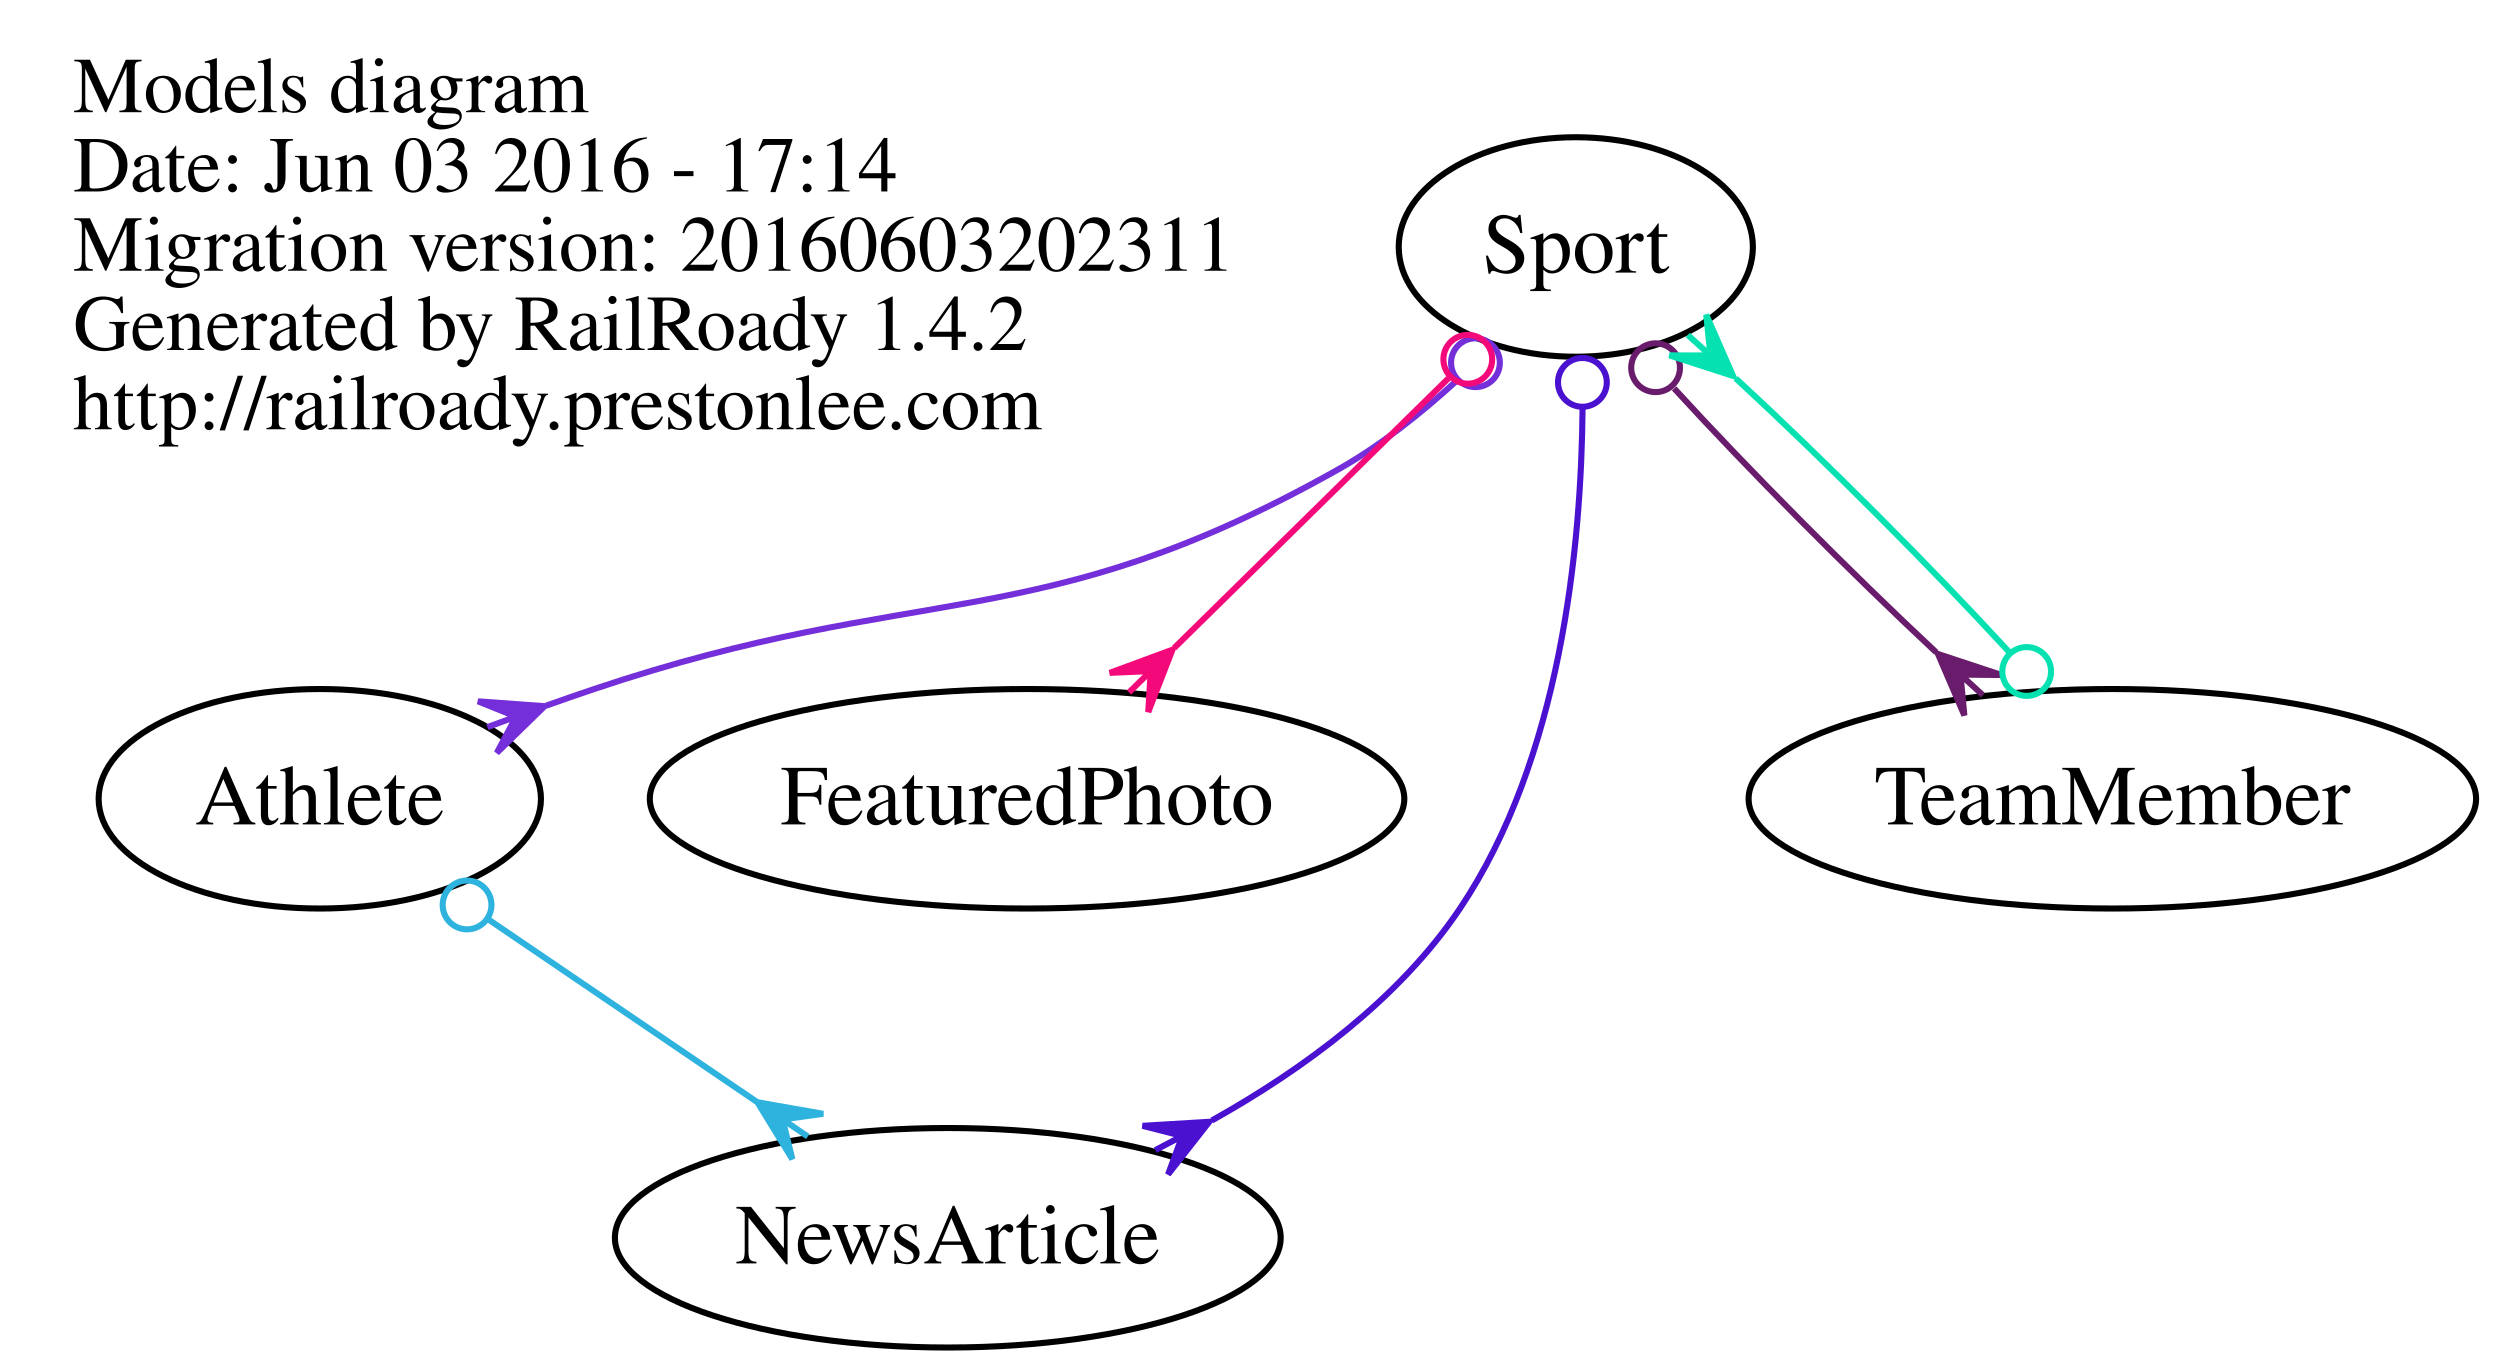
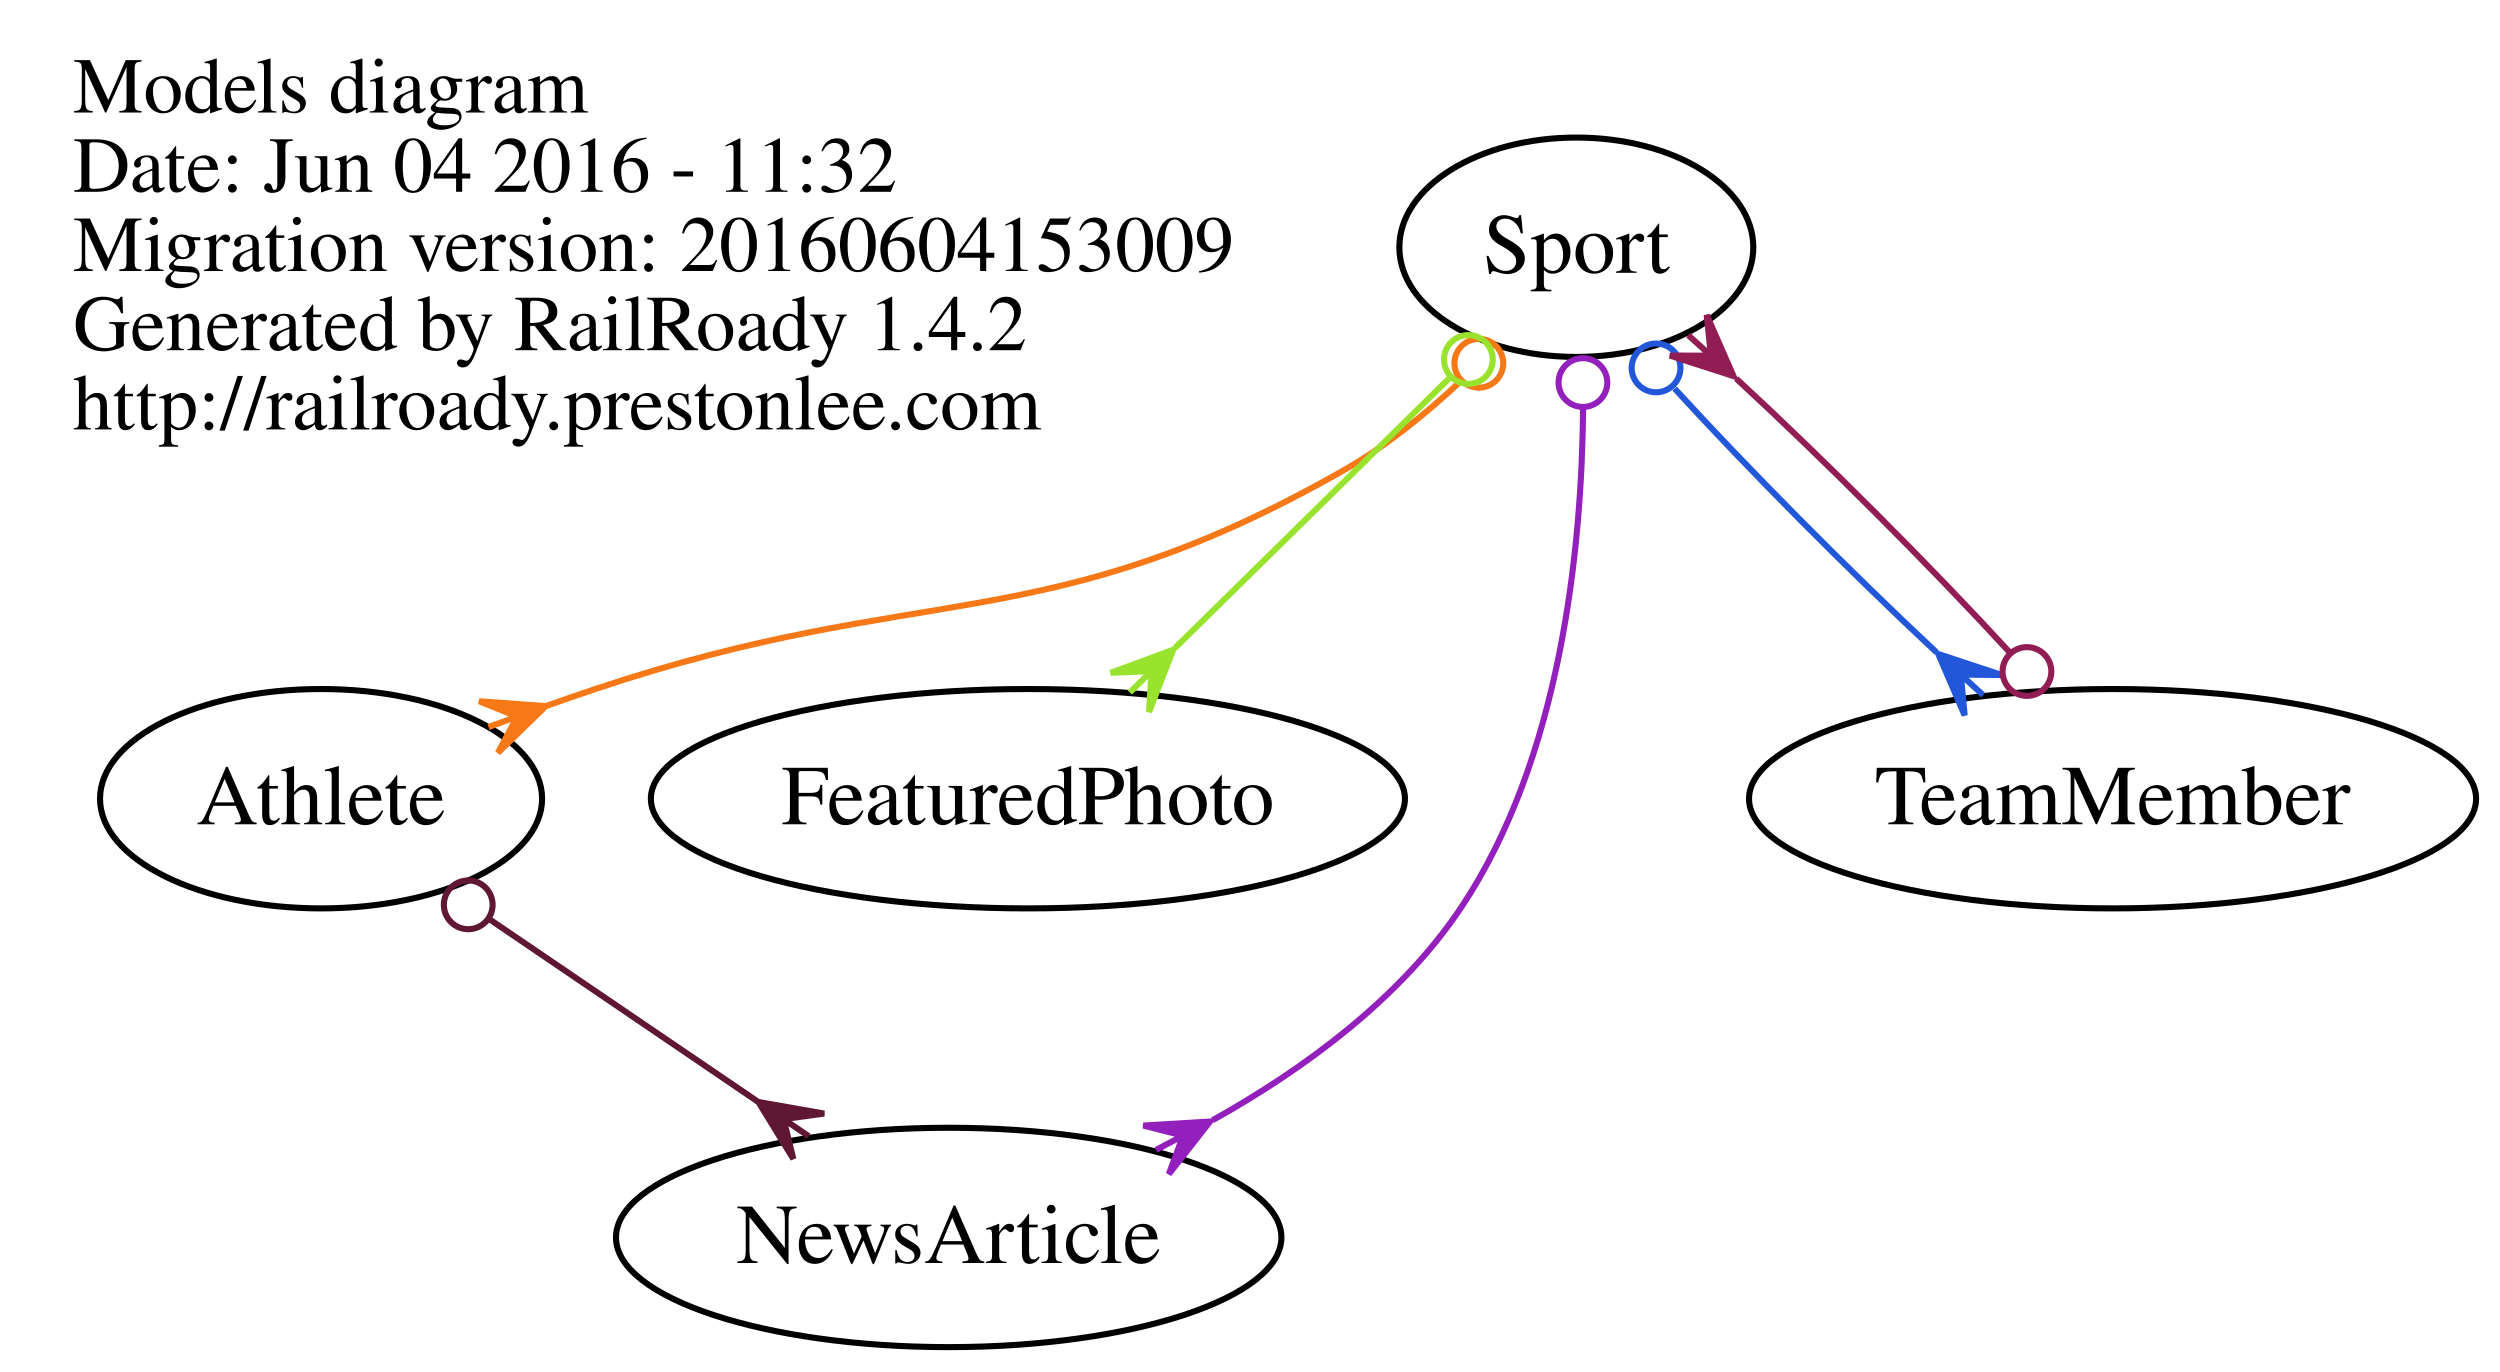
- <svg xmlns="http://www.w3.org/2000/svg" width="410pt" height="225pt" viewBox="0.00 0.00 410.03 225.00">
+ <svg xmlns="http://www.w3.org/2000/svg" width="410pt" height="225pt" viewBox="0.00 0.00 410.27 225.00">
  <g id="graph0" class="graph" transform="scale(1 1) rotate(0) translate(4 221)">
-     <polygon fill="none" stroke="none" points="-4,4 -4,-221 406.029,-221 406.029,4 -4,4" />
+     <polygon fill="none" stroke="none" points="-4,4 -4,-221 406.267,-221 406.267,4 -4,4" />
    <g id="node1" class="node">
      <text text-anchor="start" x="8" y="-202.6" font-family="Times,serif" font-size="13.00">Models diagram</text>
-       <text text-anchor="start" x="8" y="-189.6" font-family="Times,serif" font-size="13.00">Date: Jun 03 2016 - 17:14</text>
-       <text text-anchor="start" x="8" y="-176.6" font-family="Times,serif" font-size="13.00">Migration version: 20160603202311</text>
+       <text text-anchor="start" x="8" y="-189.6" font-family="Times,serif" font-size="13.00">Date: Jun 04 2016 - 11:32</text>
+       <text text-anchor="start" x="8" y="-176.6" font-family="Times,serif" font-size="13.00">Migration version: 20160604153009</text>
      <text text-anchor="start" x="8" y="-163.6" font-family="Times,serif" font-size="13.00">Generated by RailRoady 1.4.2</text>
      <text text-anchor="start" x="8" y="-150.6" font-family="Times,serif" font-size="13.00">http://railroady.prestonlee.com</text>
    </g>
    <g id="node2" class="node">
-       <ellipse fill="none" stroke="black" cx="48.45" cy="-90" rx="36.273" ry="18" />
-       <text text-anchor="middle" x="48.45" y="-85.8" font-family="Times,serif" font-size="14.00">Athlete</text>
+       <ellipse fill="none" stroke="black" cx="48.688" cy="-90" rx="36.273" ry="18" />
+       <text text-anchor="middle" x="48.688" y="-85.8" font-family="Times,serif" font-size="14.00">Athlete</text>
    </g>
    <g id="node4" class="node">
-       <ellipse fill="none" stroke="black" cx="151.45" cy="-18" rx="54.599" ry="18" />
-       <text text-anchor="middle" x="151.45" y="-13.8" font-family="Times,serif" font-size="14.00">NewsArticle</text>
+       <ellipse fill="none" stroke="black" cx="151.688" cy="-18" rx="54.599" ry="18" />
+       <text text-anchor="middle" x="151.688" y="-13.8" font-family="Times,serif" font-size="14.00">NewsArticle</text>
    </g>
    <g id="edge1" class="edge">
-       <path fill="none" stroke="#2eb3de" d="M76.038,-70.251C89.614,-61.024 106.04,-49.861 120.091,-40.312" />
-       <ellipse fill="none" stroke="#2eb3de" cx="72.602" cy="-72.586" rx="4" ry="4" />
-       <polygon fill="#2eb3de" stroke="#2eb3de" points="120.216,-40.227 131.016,-38.328 124.351,-37.416 128.487,-34.606 128.487,-34.606 128.487,-34.606 124.351,-37.416 125.957,-30.884 120.216,-40.227 120.216,-40.227" />
+       <path fill="none" stroke="#5f1733" d="M76.276,-70.251C89.852,-61.024 106.278,-49.861 120.329,-40.312" />
+       <ellipse fill="none" stroke="#5f1733" cx="72.84" cy="-72.586" rx="4" ry="4" />
+       <polygon fill="#5f1733" stroke="#5f1733" points="120.454,-40.227 131.254,-38.328 124.589,-37.416 128.725,-34.606 128.725,-34.606 128.725,-34.606 124.589,-37.416 126.195,-30.884 120.454,-40.227 120.454,-40.227" />
    </g>
    <g id="node3" class="node">
-       <ellipse fill="none" stroke="black" cx="164.45" cy="-90" rx="61.874" ry="18" />
-       <text text-anchor="middle" x="164.45" y="-85.8" font-family="Times,serif" font-size="14.00">FeaturedPhoto</text>
+       <ellipse fill="none" stroke="black" cx="164.688" cy="-90" rx="61.874" ry="18" />
+       <text text-anchor="middle" x="164.688" y="-85.8" font-family="Times,serif" font-size="14.00">FeaturedPhoto</text>
    </g>
    <g id="node5" class="node">
-       <ellipse fill="none" stroke="black" cx="254.45" cy="-180.5" rx="29.043" ry="18" />
-       <text text-anchor="middle" x="254.45" y="-176.3" font-family="Times,serif" font-size="14.00">Sport</text>
+       <ellipse fill="none" stroke="black" cx="254.688" cy="-180.5" rx="29.043" ry="18" />
+       <text text-anchor="middle" x="254.688" y="-176.3" font-family="Times,serif" font-size="14.00">Sport</text>
    </g>
    <g id="edge2" class="edge">
-       <path fill="none" stroke="#742eda" d="M234.907,-158.558C229.066,-153.217 222.364,-147.892 215.45,-144 166.185,-116.269 147.041,-126.002 93.45,-108 90.867,-107.132 88.212,-106.21 85.544,-105.26" />
-       <ellipse fill="none" stroke="#742eda" cx="237.992" cy="-161.523" rx="4" ry="4" />
-       <polygon fill="#742eda" stroke="#742eda" points="85.333,-105.183 77.482,-97.528 80.636,-103.469 75.939,-101.755 75.939,-101.755 75.939,-101.755 80.636,-103.469 74.396,-105.982 85.333,-105.183 85.333,-105.183" />
+       <path fill="none" stroke="#f67817" d="M235.725,-158.535C230.034,-153.193 223.485,-147.874 216.688,-144 167.202,-115.793 147.703,-126.078 93.688,-108 91.104,-107.135 88.448,-106.215 85.78,-105.267" />
+       <ellipse fill="none" stroke="#f67817" cx="238.688" cy="-161.462" rx="4" ry="4" />
+       <polygon fill="#f67817" stroke="#f67817" points="85.569,-105.19 77.716,-97.537 80.872,-103.477 76.174,-101.765 76.174,-101.765 76.174,-101.765 80.872,-103.477 74.633,-105.992 85.569,-105.19 85.569,-105.19" />
    </g>
    <g id="edge3" class="edge">
-       <path fill="none" stroke="#f4097a" d="M233.574,-158.973C220.129,-145.751 202.603,-128.518 188.564,-114.712" />
-       <ellipse fill="none" stroke="#f4097a" cx="236.736" cy="-162.081" rx="4" ry="4" />
-       <polygon fill="#f4097a" stroke="#f4097a" points="188.301,-114.453 184.326,-104.233 184.736,-110.948 181.17,-107.442 181.17,-107.442 181.17,-107.442 184.736,-110.948 178.015,-110.651 188.301,-114.453 188.301,-114.453" />
+       <path fill="none" stroke="#99e32f" d="M233.812,-158.973C220.367,-145.751 202.841,-128.518 188.802,-114.712" />
+       <ellipse fill="none" stroke="#99e32f" cx="236.974" cy="-162.081" rx="4" ry="4" />
+       <polygon fill="#99e32f" stroke="#99e32f" points="188.539,-114.453 184.564,-104.233 184.974,-110.948 181.408,-107.442 181.408,-107.442 181.408,-107.442 184.974,-110.948 178.253,-110.651 188.539,-114.453 188.539,-114.453" />
    </g>
    <g id="edge4" class="edge">
-       <path fill="none" stroke="#4a11d1" d="M255.563,-154.278C255.377,-131.031 251.919,-96.522 235.45,-72 225.498,-57.182 209.859,-45.682 194.761,-37.239" />
-       <ellipse fill="none" stroke="#4a11d1" cx="255.532" cy="-158.293" rx="4" ry="4" />
-       <polygon fill="#4a11d1" stroke="#4a11d1" points="194.341,-37.019 187.575,-28.39 189.913,-34.697 185.485,-32.375 185.485,-32.375 185.485,-32.375 189.913,-34.697 183.395,-36.36 194.341,-37.019 194.341,-37.019" />
+       <path fill="none" stroke="#9320bc" d="M255.801,-154.278C255.615,-131.031 252.157,-96.522 235.688,-72 225.736,-57.182 210.097,-45.682 194.999,-37.239" />
+       <ellipse fill="none" stroke="#9320bc" cx="255.77" cy="-158.293" rx="4" ry="4" />
+       <polygon fill="#9320bc" stroke="#9320bc" points="194.58,-37.019 187.813,-28.39 190.151,-34.697 185.723,-32.375 185.723,-32.375 185.723,-32.375 190.151,-34.697 183.633,-36.36 194.58,-37.019 194.58,-37.019" />
    </g>
    <g id="node6" class="node">
-       <ellipse fill="none" stroke="black" cx="342.45" cy="-90" rx="59.659" ry="18" />
-       <text text-anchor="middle" x="342.45" y="-85.8" font-family="Times,serif" font-size="14.00">TeamMember</text>
+       <ellipse fill="none" stroke="black" cx="342.688" cy="-90" rx="59.659" ry="18" />
+       <text text-anchor="middle" x="342.688" y="-85.8" font-family="Times,serif" font-size="14.00">TeamMember</text>
    </g>
    <g id="edge5" class="edge">
-       <path fill="none" stroke="#6a1c6c" d="M270.578,-157.304C282.658,-144.094 299.276,-127.36 313.566,-114.009" />
-       <ellipse fill="none" stroke="#6a1c6c" cx="267.536" cy="-160.699" rx="4" ry="4" />
-       <polygon fill="#6a1c6c" stroke="#6a1c6c" points="313.854,-113.745 324.264,-110.299 317.538,-110.364 321.222,-106.983 321.222,-106.983 321.222,-106.983 317.538,-110.364 318.179,-103.668 313.854,-113.745 313.854,-113.745" />
+       <path fill="none" stroke="#2257da" d="M270.816,-157.304C282.896,-144.094 299.514,-127.36 313.804,-114.009" />
+       <ellipse fill="none" stroke="#2257da" cx="267.774" cy="-160.699" rx="4" ry="4" />
+       <polygon fill="#2257da" stroke="#2257da" points="314.092,-113.745 324.502,-110.299 317.776,-110.364 321.46,-106.983 321.46,-106.983 321.46,-106.983 317.776,-110.364 318.417,-103.668 314.092,-113.745 314.092,-113.745" />
    </g>
    <g id="edge6" class="edge">
-       <path fill="none" stroke="#05e1b1" d="M325.575,-114.01C312.8,-127.919 295.252,-145.5 280.694,-158.943" />
-       <ellipse fill="none" stroke="#05e1b1" cx="328.402" cy="-110.875" rx="4" ry="4" />
-       <polygon fill="#05e1b1" stroke="#05e1b1" points="280.242,-159.352 269.806,-162.721 276.533,-162.705 272.824,-166.059 272.824,-166.059 272.824,-166.059 276.533,-162.705 275.842,-169.397 280.242,-159.352 280.242,-159.352" />
+       <path fill="none" stroke="#911d54" d="M325.813,-114.01C313.038,-127.919 295.49,-145.5 280.932,-158.943" />
+       <ellipse fill="none" stroke="#911d54" cx="328.64" cy="-110.875" rx="4" ry="4" />
+       <polygon fill="#911d54" stroke="#911d54" points="280.48,-159.352 270.044,-162.721 276.771,-162.705 273.062,-166.059 273.062,-166.059 273.062,-166.059 276.771,-162.705 276.08,-169.397 280.48,-159.352 280.48,-159.352" />
    </g>
  </g>
</svg>
